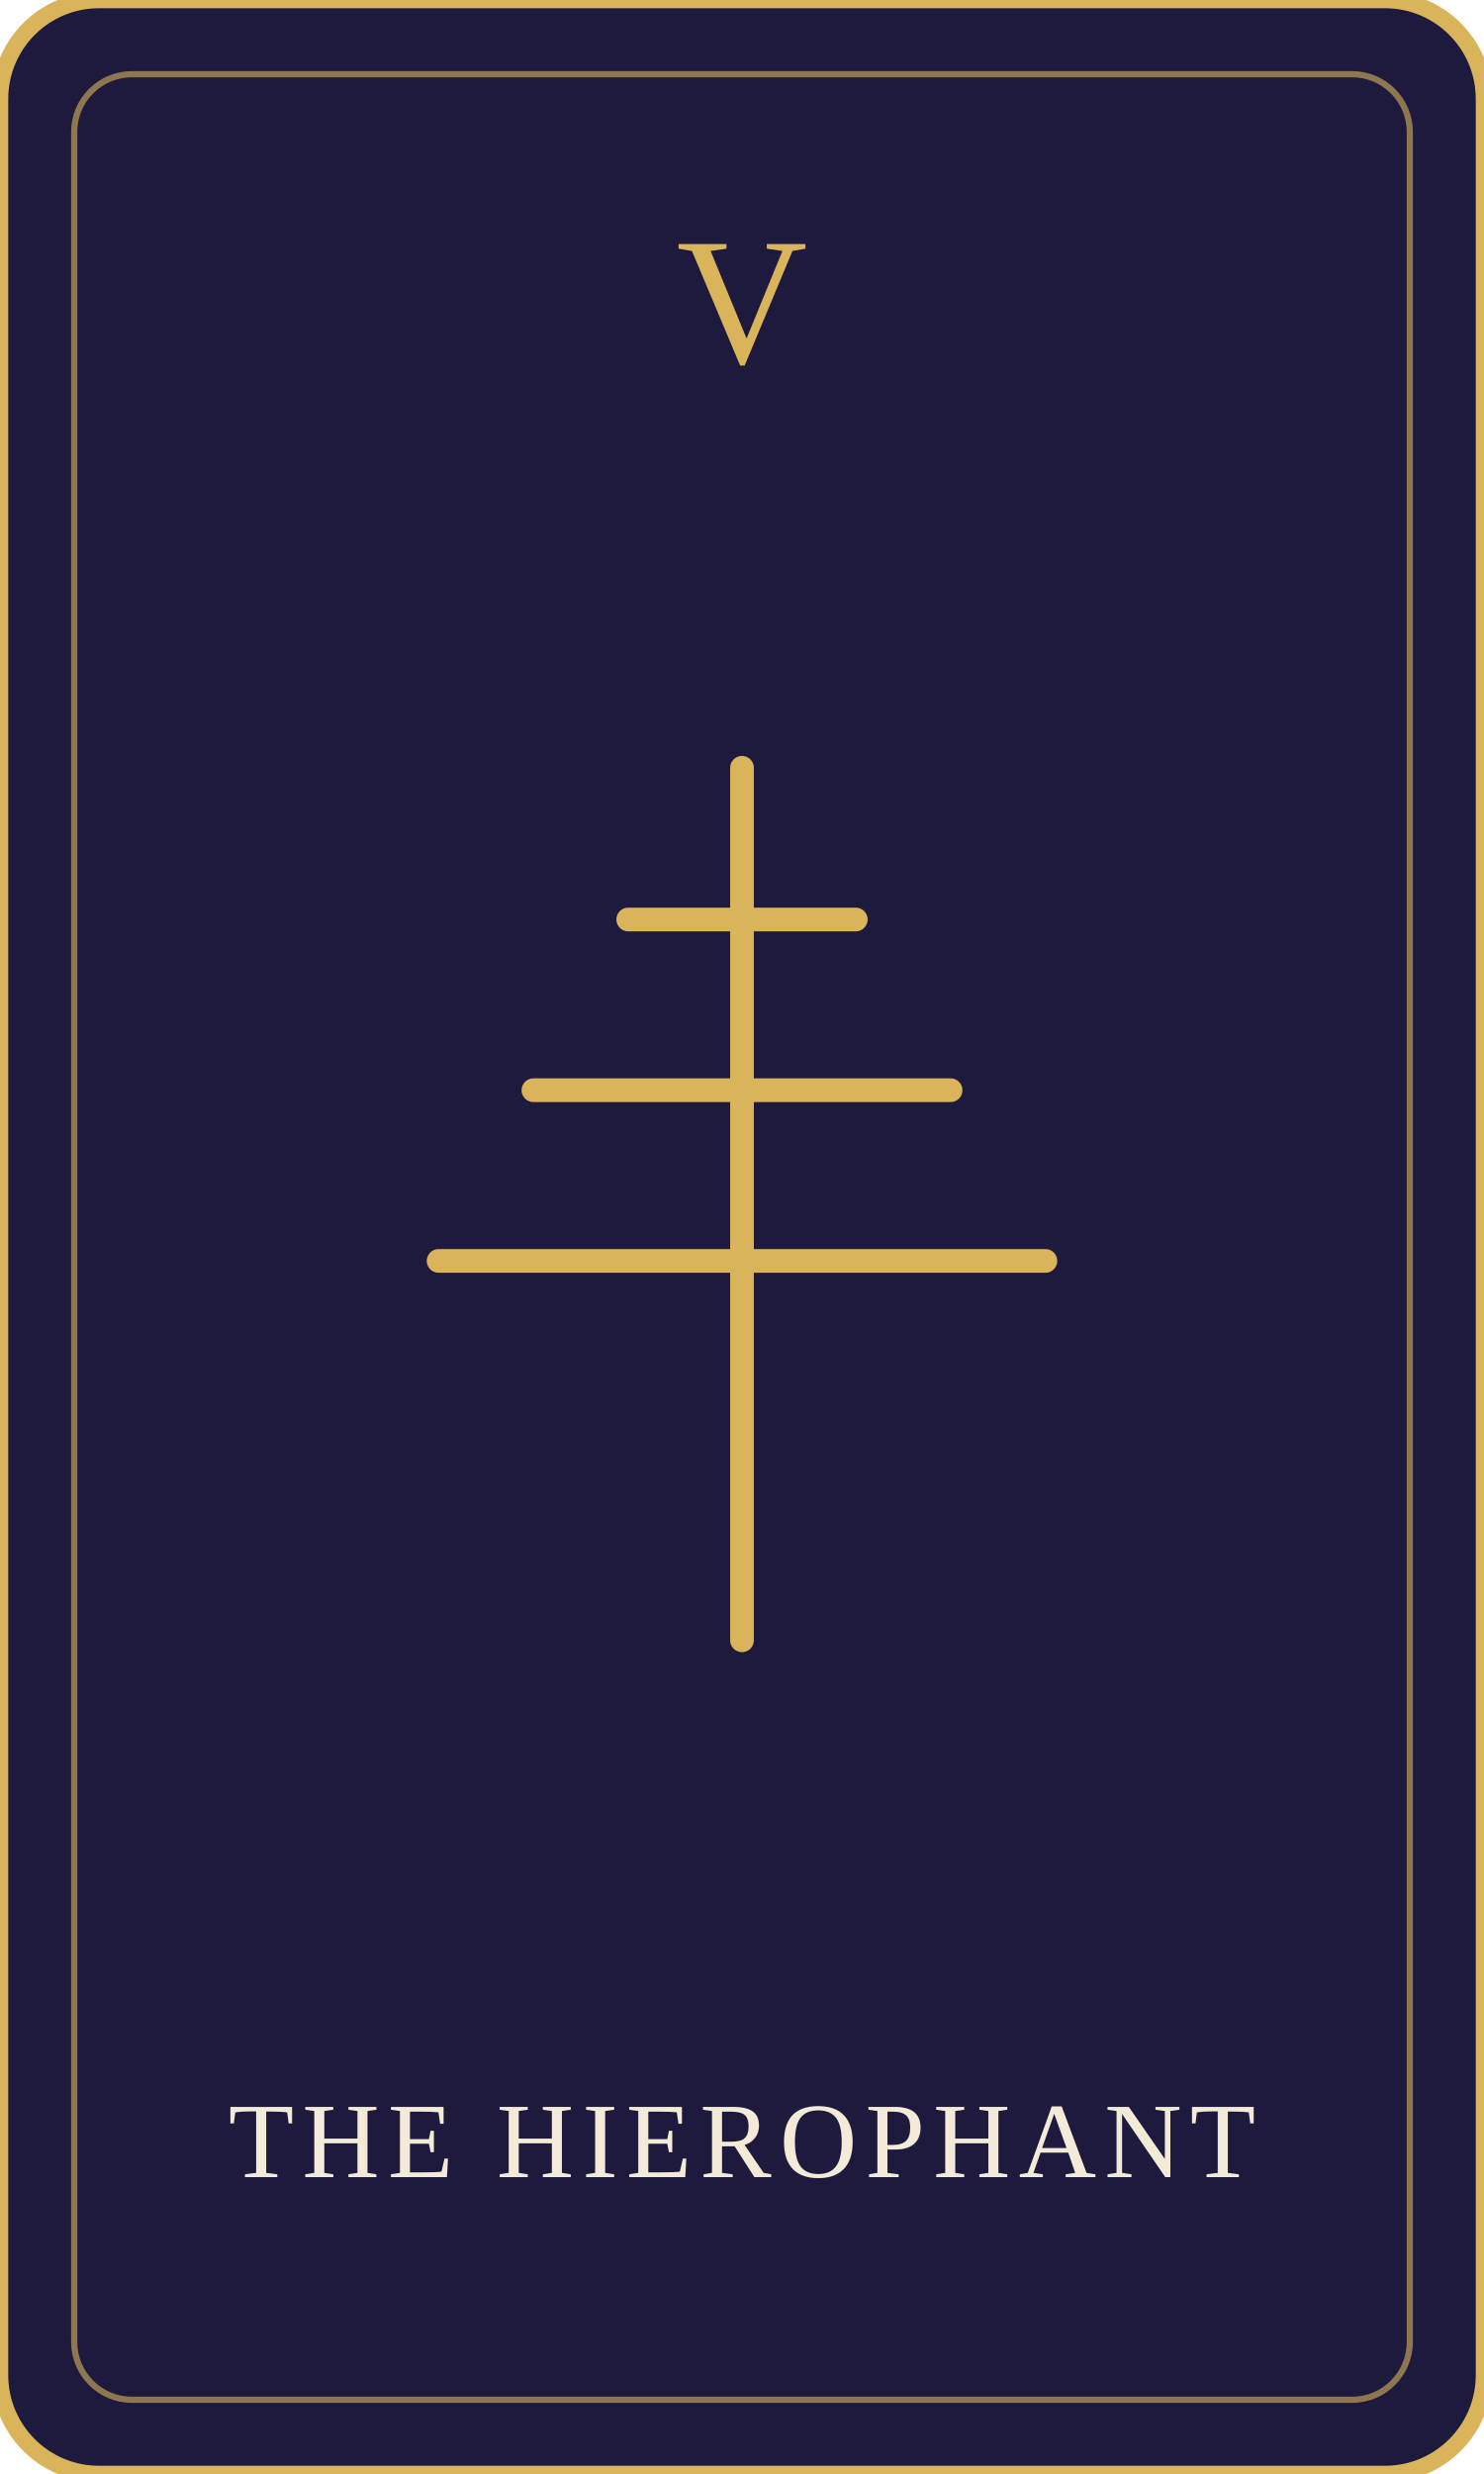
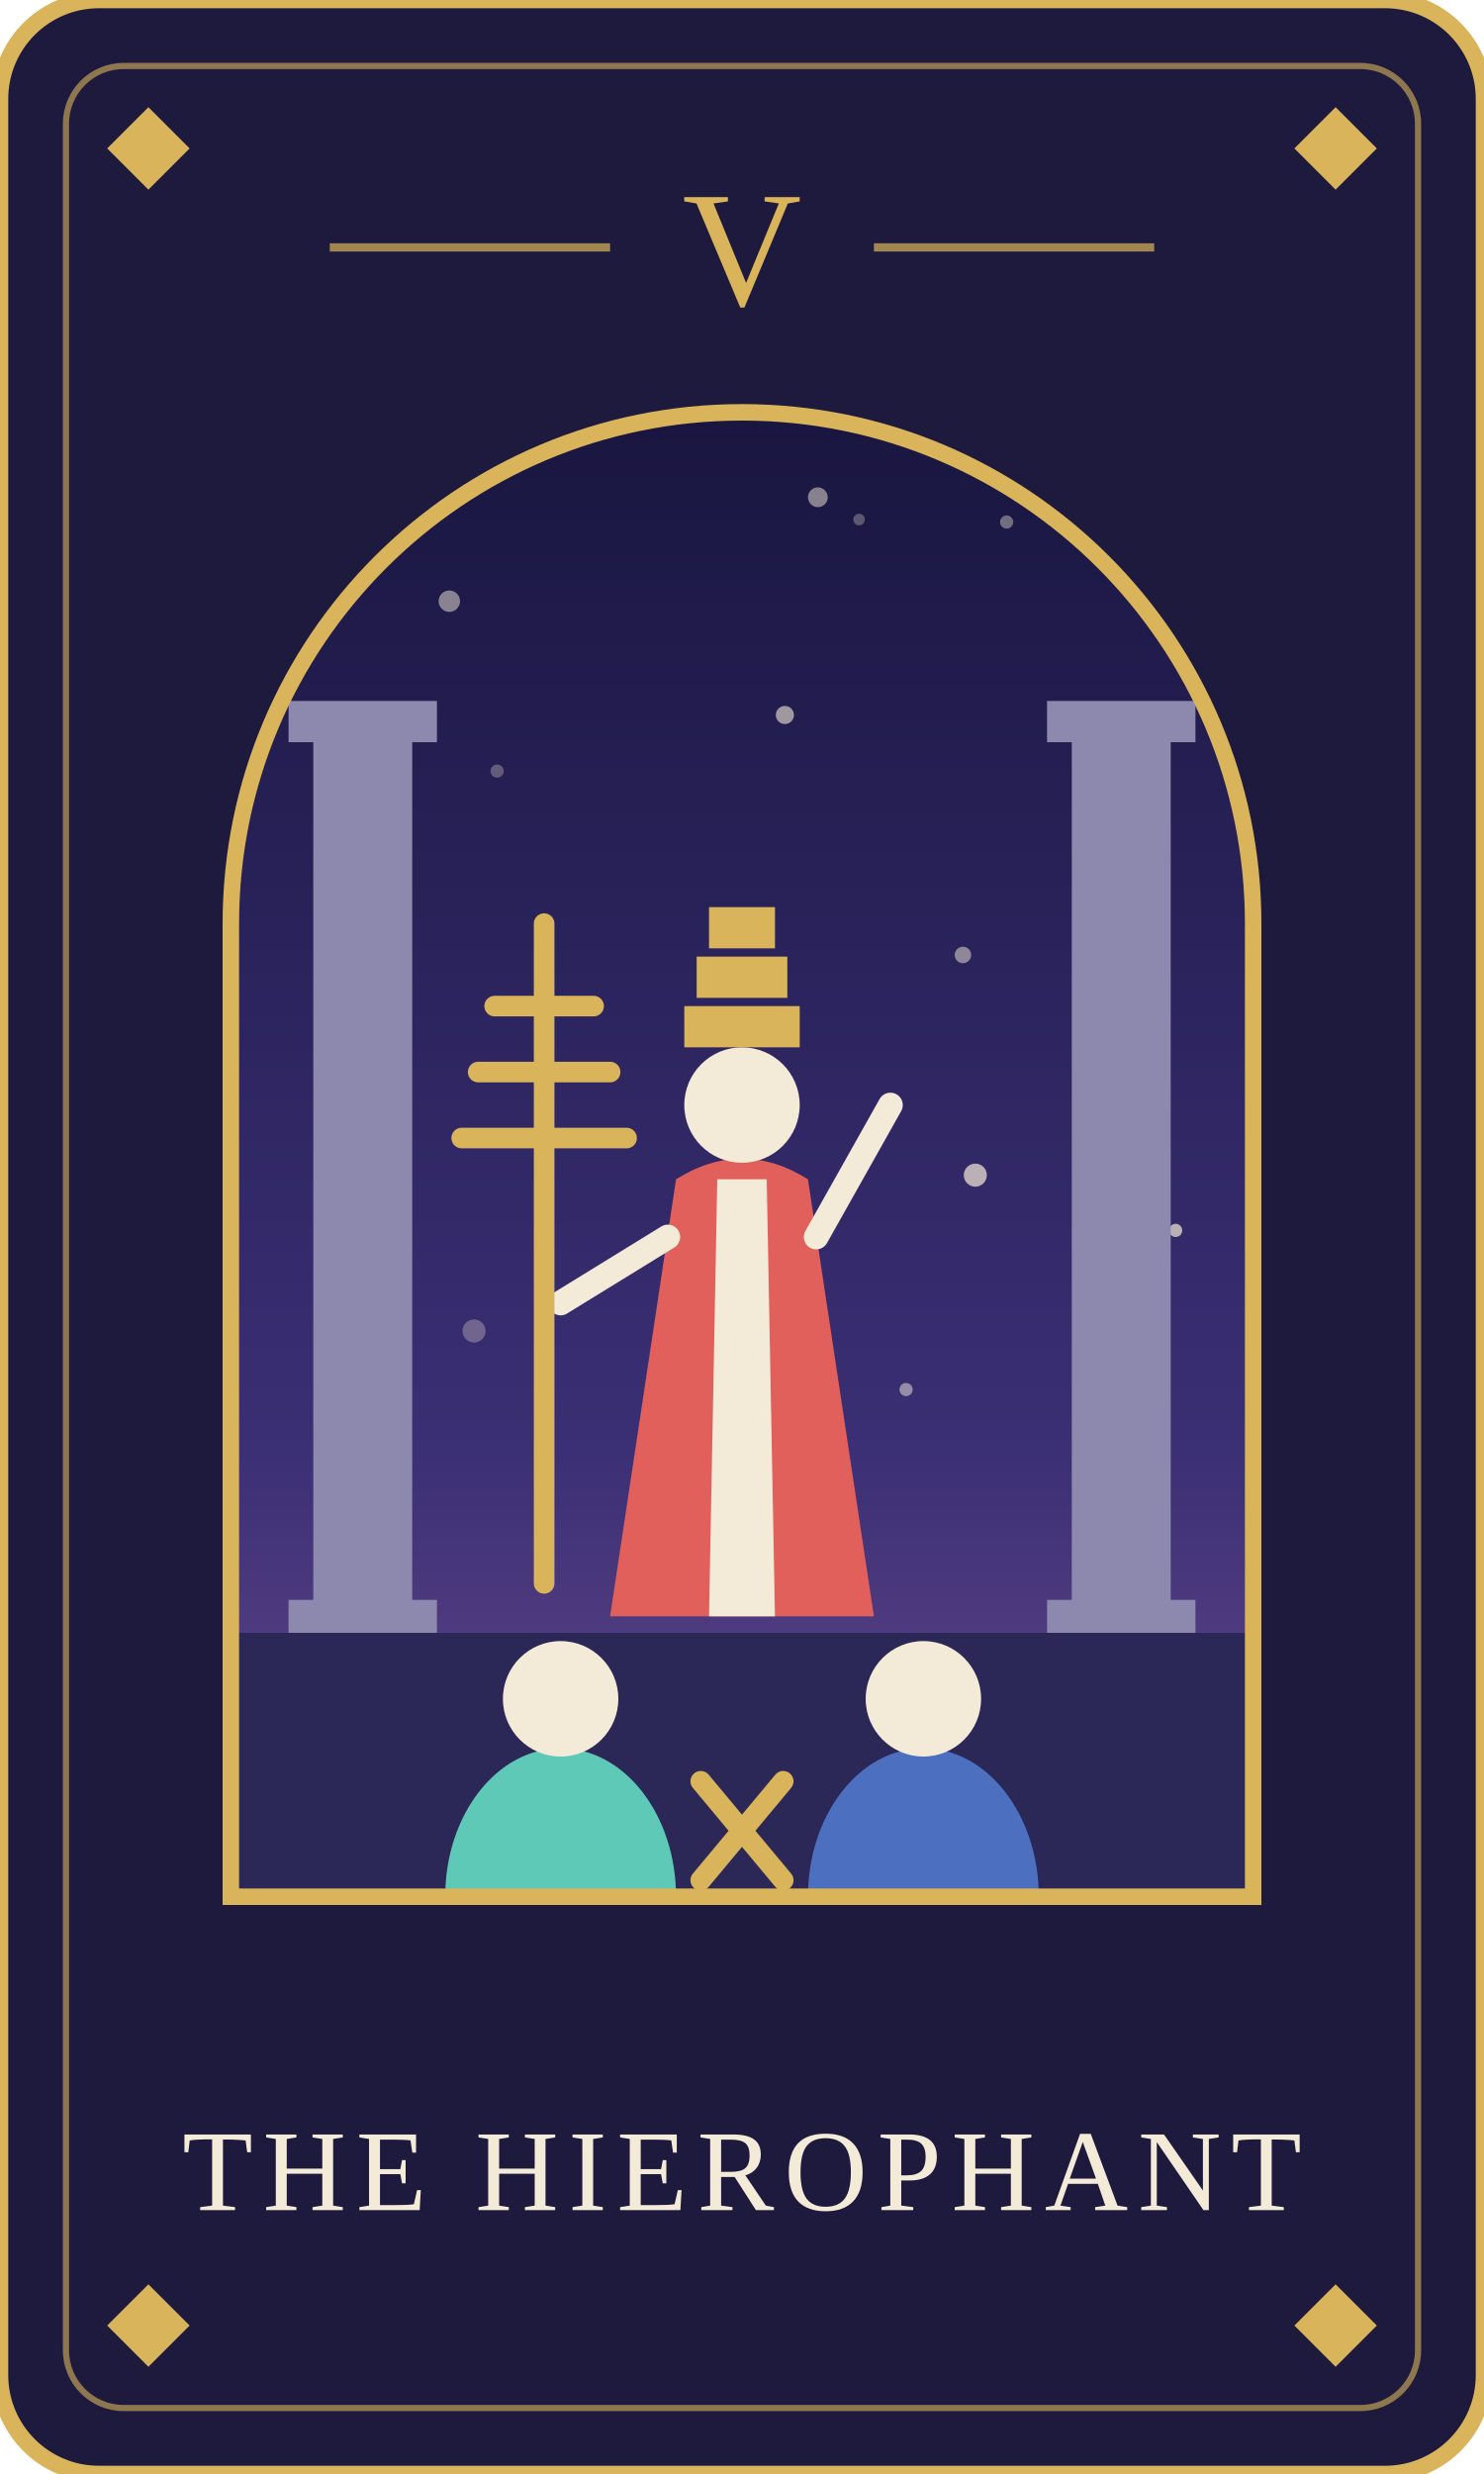
<svg xmlns="http://www.w3.org/2000/svg" width="180" height="300" viewBox="0 0 180 300">
  <g>
+     <defs>
+       <linearGradient id="ds-sky" x1="0" y1="0" x2="0" y2="1">
+         <stop offset="0" stop-color="#191640" />
+         <stop offset="0.7" stop-color="#3b2f75" />
+         <stop offset="1" stop-color="#6a4a8c" />
+       </linearGradient>
+       <clipPath id="ds-arch">
+         <path d="M-62 78V-40A62 62 0 0 1 62 -40V78Z" />
+       </clipPath>
+     </defs>
    <rect width="180" height="300" rx="12" fill="#1d1a3d" stroke="#d9b45a" stroke-width="2" />
-     <rect x="9" y="9" width="162" height="282" rx="7" fill="none" stroke="#d9b45a" stroke-width="0.75" opacity="0.6" />
-     <text x="90" y="44" font-family="Georgia, 'Times New Roman', serif" font-size="22" font-weight="normal" fill="#d9b45a" text-anchor="middle" letter-spacing="2" opacity="1">V</text>
-     <g transform="translate(90 146) scale(1.15)" fill="none" stroke="#d9b45a" color="#d9b45a" stroke-width="2.5" stroke-linejoin="round" stroke-linecap="round">
-       <path d="M0 -46V46M-12 -30H12M-22 -12H22M-32 6H32" />
+     <rect x="8" y="8" width="164" height="284" rx="7" fill="none" stroke="#d9b45a" stroke-width="0.75" opacity="0.6" />
+     <path d="M18 13L23 18L18 23L13 18Z" fill="#d9b45a" />
+     <path d="M162 13L167 18L162 23L157 18Z" fill="#d9b45a" />
+     <path d="M18 277L23 282L18 287L13 282Z" fill="#d9b45a" />
+     <path d="M162 277L167 282L162 287L157 282Z" fill="#d9b45a" />
+     <path d="M40 30H74M106 30H140" stroke="#d9b45a" stroke-width="1" opacity="0.7" />
+     <text x="90" y="37" font-family="Georgia, 'Times New Roman', serif" font-size="20" font-weight="normal" fill="#d9b45a" text-anchor="middle" letter-spacing="2" opacity="1">V</text>
+     <g transform="translate(90 152)">
+       <path d="M-62 78V-40A62 62 0 0 1 62 -40V78Z" fill="url(#ds-sky)" />
+       <g clip-path="url(#ds-arch)">
+         <circle cx="-35.5" cy="-79.1" r="1.3" fill="#f3ead7" opacity="0.5" />
+         <circle cx="26.8" cy="-36.2" r="1" fill="#f3ead7" opacity="0.5" />
+         <circle cx="-29.7" cy="-58.5" r="0.8" fill="#f3ead7" opacity="0.3" />
+         <circle cx="5.2" cy="-65.3" r="1.1" fill="#f3ead7" opacity="0.6" />
+         <circle cx="-5.3" cy="1.1" r="0.8" fill="#f3ead7" opacity="0.5" />
+         <circle cx="42.5" cy="-28.9" r="1.3" fill="#f3ead7" opacity="0.6" />
+         <circle cx="41.2" cy="-61.5" r="1" fill="#f3ead7" opacity="0.6" />
+         <circle cx="52.6" cy="-2.8" r="0.8" fill="#f3ead7" opacity="0.7" />
+         <circle cx="32.1" cy="-88.7" r="0.8" fill="#f3ead7" opacity="0.4" />
+         <circle cx="19.9" cy="16.5" r="0.8" fill="#f3ead7" opacity="0.5" />
+         <circle cx="-32.5" cy="9.4" r="1.4" fill="#f3ead7" opacity="0.3" />
+         <circle cx="14.2" cy="-89" r="0.7" fill="#f3ead7" opacity="0.3" />
+         <circle cx="28.3" cy="-9.5" r="1.4" fill="#f3ead7" opacity="0.7" />
+         <circle cx="9.2" cy="-91.7" r="1.2" fill="#f3ead7" opacity="0.5" />
+         <rect x="-52" y="-62" width="12" height="108" fill="#8d88ad" />
+         <rect x="-55" y="-67" width="18" height="5" fill="#8d88ad" />
+         <rect x="-55" y="42" width="18" height="4" fill="#8d88ad" />
+         <rect x="40" y="-62" width="12" height="108" fill="#8d88ad" />
+         <rect x="37" y="-67" width="18" height="5" fill="#8d88ad" />
+         <rect x="37" y="42" width="18" height="4" fill="#8d88ad" />
+         <rect x="-62" y="46" width="124" height="34" fill="#2b2757" />
+         <g transform="translate(0 44) scale(1)">
+           <path d="M-8 -53Q0 -58 8 -53L16 0H-16Z" fill="#e2605b" />
+           <circle cx="0" cy="-62" r="7" fill="#f3ead7" />
+           <path d="M-3 -53H3L4 0H-4Z" fill="#f3ead7" />
+           <rect x="-7" y="-74" width="14" height="5" fill="#d9b45a" />
+           <rect x="-5.5" y="-80" width="11" height="5" fill="#d9b45a" />
+           <rect x="-4" y="-86" width="8" height="5" fill="#d9b45a" />
+           <path d="M9 -46L18 -62" fill="none" stroke="#f3ead7" stroke-width="3" stroke-linecap="round" stroke-linejoin="round" />
+           <path d="M-9 -46L-22 -38" fill="none" stroke="#f3ead7" stroke-width="3" stroke-linecap="round" stroke-linejoin="round" />
+           <path d="M-24 -84V-4M-30 -74H-18M-32 -66H-16M-34 -58H-14" fill="none" stroke="#d9b45a" stroke-width="2.5" stroke-linecap="round" stroke-linejoin="round" />
+         </g>
+         <path d="M-36 78A14 18 0 0 1 -8 78Z" fill="#5fc9b8" />
+         <circle cx="-22" cy="54" r="7" fill="#f3ead7" />
+         <path d="M8 78A14 18 0 0 1 36 78Z" fill="#4d6fc0" />
+         <circle cx="22" cy="54" r="7" fill="#f3ead7" />
+         <path d="M-5 76L5 64M5 76L-5 64" fill="none" stroke="#d9b45a" stroke-width="2.5" stroke-linecap="round" stroke-linejoin="round" />
+       </g>
+       <path d="M-62 78V-40A62 62 0 0 1 62 -40V78Z" fill="none" stroke="#d9b45a" stroke-width="2" />
    </g>
-     <text x="90" y="264" font-family="Georgia, 'Times New Roman', serif" font-size="13" font-weight="normal" fill="#f3ead7" text-anchor="middle" letter-spacing="1" opacity="1">THE HIEROPHANT</text>
+     <text x="90" y="268" font-family="Georgia, 'Times New Roman', serif" font-size="14" font-weight="normal" fill="#f3ead7" text-anchor="middle" letter-spacing="1.2" opacity="1">THE HIEROPHANT</text>
  </g>
</svg>
